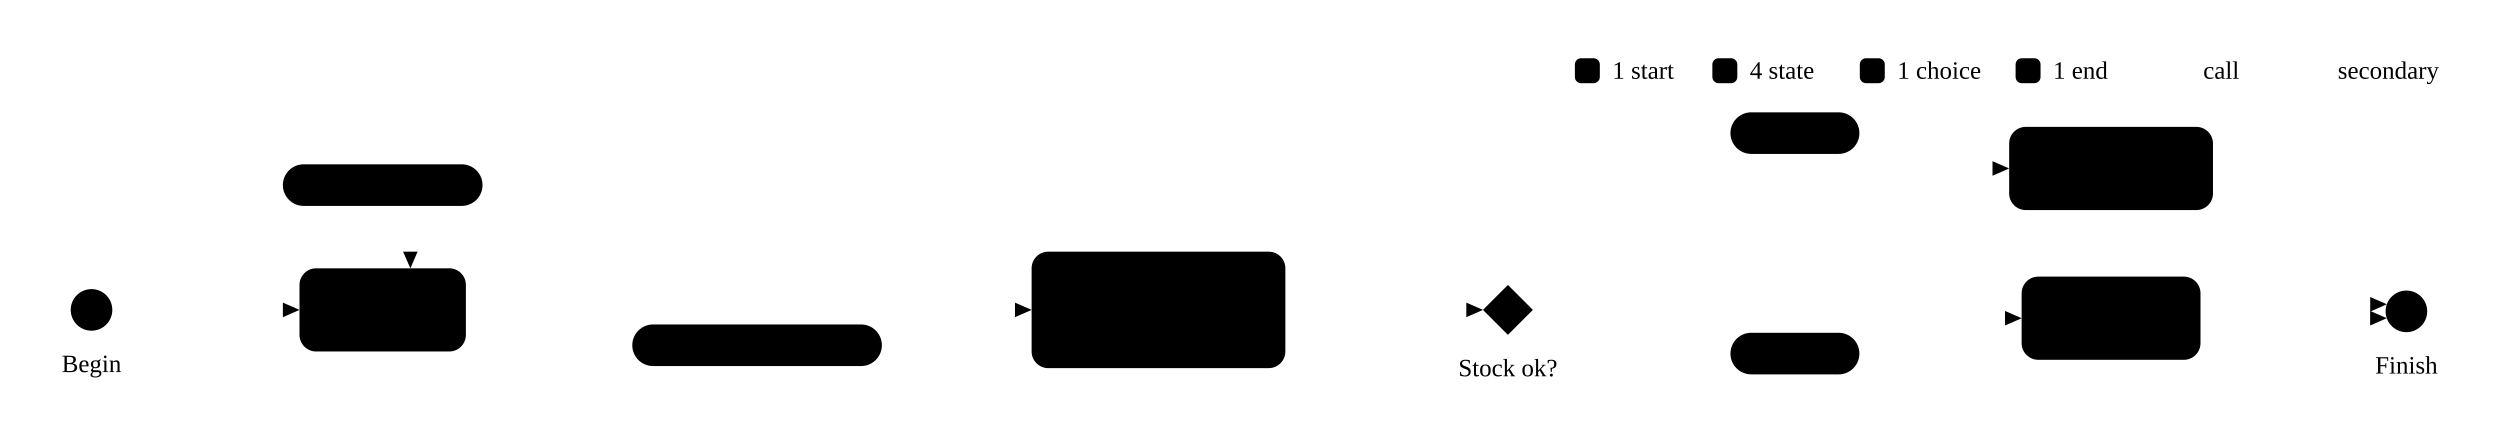
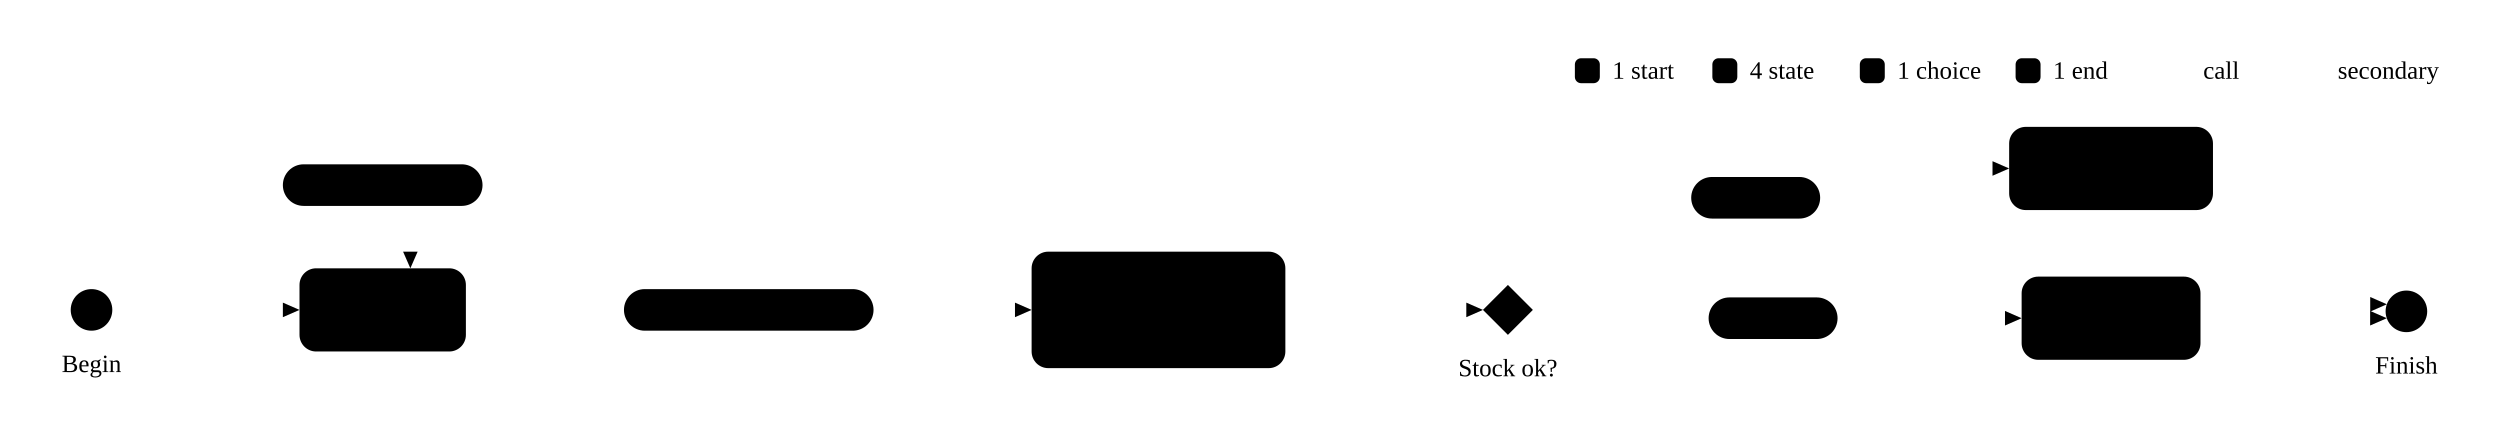
<svg xmlns="http://www.w3.org/2000/svg" class="pa-diagram pa-type-state" viewBox="0 0 1202 210" role="graphics-document" aria-labelledby="d-title d-desc">
  <defs>
    <marker id="d-arrow" viewBox="0 0 8 8" refX="8" refY="4" markerWidth="8" markerHeight="8" markerUnits="userSpaceOnUse" orient="auto-start-reverse">
      <path class="pa-arrow-fill" d="M0 0.5L8 4L0 7.5Z" />
    </marker>
    <marker id="d-arrow-open" viewBox="0 0 8 8" refX="7.4" refY="4" markerWidth="8" markerHeight="8" markerUnits="userSpaceOnUse" orient="auto-start-reverse">
      <path class="pa-arrow-open" d="M0.8 0.8L7.4 4L0.8 7.2" />
    </marker>
  </defs>
  <g class="pa-edge pa-edge-solid" data-id="edge-0" data-from="begin" data-to="placed" data-family="bare">
    <path class="pa-wire" d="M54 149L144 149" fill="none" marker-end="url(#d-arrow)" />
  </g>
  <g class="pa-edge pa-edge-solid" data-id="edge-1" data-from="placed" data-to="paid" data-family="decision">
    <path class="pa-wire" d="M224 149L496 149" fill="none" marker-end="url(#d-arrow)" />
  </g>
  <g class="pa-edge pa-edge-solid" data-id="edge-2" data-from="paid" data-to="ok" data-family="decision">
    <path class="pa-wire" d="M618 149L713 149" fill="none" marker-end="url(#d-arrow)" />
  </g>
  <g class="pa-edge pa-edge-solid" data-id="edge-3" data-from="ok" data-to="shipped" data-family="decision">
    <path class="pa-wire" d="M733 153L972 153" fill="none" marker-end="url(#d-arrow)" />
  </g>
  <g class="pa-edge pa-edge-dashed" data-id="edge-4" data-from="ok" data-to="cancelled" data-family="decision">
-     <path class="pa-wire" d="M733 145L778 145Q784 145 784 139L784 87Q784 81 790 81L966 81" fill="none" marker-end="url(#d-arrow)" />
+     <path class="pa-wire" d="M733 145C784 145 784 81 966 81" fill="none" marker-end="url(#d-arrow)" />
  </g>
  <g class="pa-edge pa-edge-solid" data-id="edge-5" data-from="placed" data-to="placed" data-family="decision">
    <path class="pa-wire" d="M170.7 129L170.7 111Q170.7 105 176.7 105L191.3 105Q197.3 105 197.3 111L197.3 129" fill="none" marker-end="url(#d-arrow)" />
  </g>
  <g class="pa-edge pa-edge-solid" data-id="edge-6" data-from="shipped" data-to="finish" data-family="decision">
    <path class="pa-wire" d="M1058 153L1147.56 153" fill="none" marker-end="url(#d-arrow)" />
  </g>
  <g class="pa-edge pa-edge-solid" data-id="edge-7" data-from="cancelled" data-to="finish" data-family="decision">
-     <path class="pa-wire" d="M1064 81L1082 81Q1088 81 1088 87L1088 140.3Q1088 146.3 1094 146.3L1147.6 146.3" fill="none" marker-end="url(#d-arrow)" />
+     <path class="pa-wire" d="M1064 81C1088 81 1088 146.3 1147.6 146.3" fill="none" marker-end="url(#d-arrow)" />
  </g>
  <g class="pa-node pa-kind-start pa-family-bare pa-tone-neutral" data-id="begin" tabindex="0" role="graphics-symbol" aria-label="Begin: start">
    <path class="pa-shape pa-shape-filled-dot" d="M34 149A10 10 0 0 1 54 149A10 10 0 0 1 34 149Z" />
    <text class="pa-label" text-anchor="middle">
      <tspan x="44" y="178.9">Begin</tspan>
    </text>
  </g>
  <g class="pa-node pa-kind-state pa-family-decision pa-tone-neutral" data-id="placed" tabindex="0" role="graphics-symbol" aria-label="Placed: state">
    <path class="pa-shape pa-shape-rounded-rect" d="M152 129L216 129A8 8 0 0 1 224 137L224 161A8 8 0 0 1 216 169L152 169A8 8 0 0 1 144 161L144 137A8 8 0 0 1 152 129Z" />
    <text class="pa-label" text-anchor="middle">
      <tspan x="184" y="153.9">Placed</tspan>
    </text>
  </g>
  <g class="pa-node pa-kind-state pa-family-decision pa-tone-good" data-id="paid" tabindex="0" role="graphics-symbol" aria-label="Paid: state">
    <path class="pa-shape pa-shape-rounded-rect" d="M504 121L610 121A8 8 0 0 1 618 129L618 169A8 8 0 0 1 610 177L504 177A8 8 0 0 1 496 169L496 129A8 8 0 0 1 504 121Z" />
    <text class="pa-label" text-anchor="middle">
      <tspan x="557" y="145.75">Paid</tspan>
    </text>
    <text class="pa-note" text-anchor="middle">
      <tspan x="557" y="162.95">stock reserved</tspan>
    </text>
  </g>
  <g class="pa-node pa-kind-choice pa-family-decision pa-tone-neutral" data-id="ok" tabindex="0" role="graphics-symbol" aria-label="Stock ok?: choice">
    <path class="pa-shape pa-shape-small-diamond" d="M725 137L737 149L725 161L713 149Z" />
    <text class="pa-label" text-anchor="middle">
      <tspan x="725" y="180.9">Stock ok?</tspan>
    </text>
  </g>
  <g class="pa-node pa-kind-state pa-family-decision pa-tone-bad" data-id="cancelled" tabindex="0" role="graphics-symbol" aria-label="Cancelled: state">
    <path class="pa-shape pa-shape-rounded-rect" d="M974 61L1056 61A8 8 0 0 1 1064 69L1064 93A8 8 0 0 1 1056 101L974 101A8 8 0 0 1 966 93L966 69A8 8 0 0 1 974 61Z" />
    <text class="pa-label" text-anchor="middle">
      <tspan x="1015" y="85.9">Cancelled</tspan>
    </text>
  </g>
  <g class="pa-node pa-kind-state pa-family-decision pa-tone-neutral" data-id="shipped" tabindex="0" role="graphics-symbol" aria-label="Shipped: state">
    <path class="pa-shape pa-shape-rounded-rect" d="M980 133L1050 133A8 8 0 0 1 1058 141L1058 165A8 8 0 0 1 1050 173L980 173A8 8 0 0 1 972 165L972 141A8 8 0 0 1 980 133Z" />
    <text class="pa-label" text-anchor="middle">
      <tspan x="1015" y="157.9">Shipped</tspan>
    </text>
  </g>
  <g class="pa-node pa-kind-end pa-family-bare pa-tone-neutral" data-id="finish" tabindex="0" role="graphics-symbol" aria-label="Finish: end">
    <path class="pa-shape pa-shape-ringed-dot" d="M1147 149.7A10 10 0 0 1 1167 149.7A10 10 0 0 1 1147 149.7Z" />
    <path class="pa-decor pa-decor-dot" d="M1152 149.7A5 5 0 0 1 1162 149.7A5 5 0 0 1 1152 149.7Z" />
    <text class="pa-label" text-anchor="middle">
      <tspan x="1157" y="179.6">Finish</tspan>
    </text>
  </g>
  <g class="pa-edge-label" data-edge="edge-1">
-     <rect class="pa-edge-plate" x="304" y="156" width="120" height="20" rx="10" />
+     <rect class="pa-edge-plate" x="300" y="139" width="120" height="20" rx="10" />
    <text class="pa-edge-text" text-anchor="middle">
-       <tspan x="364" y="170.2">payment captured</tspan>
+       <tspan x="360" y="153.2">payment captured</tspan>
    </text>
  </g>
  <g class="pa-edge-label" data-edge="edge-3">
-     <rect class="pa-edge-plate" x="832" y="160" width="62" height="20" rx="10" />
+     <rect class="pa-edge-plate" x="821.5" y="143" width="62" height="20" rx="10" />
    <text class="pa-edge-text" text-anchor="middle">
-       <tspan x="863" y="174.2">in stock</tspan>
+       <tspan x="852.5" y="157.2">in stock</tspan>
    </text>
  </g>
  <g class="pa-edge-label" data-edge="edge-4">
-     <rect class="pa-edge-plate" x="832" y="54" width="62" height="20" rx="10" />
+     <rect class="pa-edge-plate" x="813.13" y="85.09" width="62" height="20" rx="10" />
    <text class="pa-edge-text" text-anchor="middle">
-       <tspan x="863" y="68.2">sold out</tspan>
+       <tspan x="844.13" y="99.29">sold out</tspan>
    </text>
  </g>
  <g class="pa-edge-label" data-edge="edge-5">
    <rect class="pa-edge-plate" x="136" y="79" width="96" height="20" rx="10" />
    <text class="pa-edge-text" text-anchor="middle">
      <tspan x="184" y="93.2">retry payment</tspan>
    </text>
  </g>
  <g class="pa-legend" aria-hidden="true">
    <rect class="pa-swatch pa-family-bare" x="757.2" y="28" width="12" height="12" rx="3" />
    <text class="pa-legend-text" text-anchor="start">
      <tspan x="775.2" y="37.85">1 start</tspan>
    </text>
    <rect class="pa-swatch pa-family-decision" x="823.3" y="28" width="12" height="12" rx="3" />
    <text class="pa-legend-text" text-anchor="start">
      <tspan x="841.3" y="37.85">4 state</tspan>
    </text>
    <rect class="pa-swatch pa-family-decision" x="894.2" y="28" width="12" height="12" rx="3" />
    <text class="pa-legend-text" text-anchor="start">
      <tspan x="912.2" y="37.85">1 choice</tspan>
    </text>
    <rect class="pa-swatch pa-family-bare" x="969.1" y="28" width="12" height="12" rx="3" />
    <text class="pa-legend-text" text-anchor="start">
      <tspan x="987.1" y="37.85">1 end</tspan>
    </text>
    <g class="pa-legend-sample pa-edge-solid">
      <path class="pa-wire" d="M1029.3 34L1053.3 34" />
    </g>
    <text class="pa-legend-text" text-anchor="start">
      <tspan x="1059.3" y="37.85">call</tspan>
    </text>
    <g class="pa-legend-sample pa-edge-dashed">
      <path class="pa-wire" d="M1094 34L1118 34" />
    </g>
    <text class="pa-legend-text" text-anchor="start">
      <tspan x="1124" y="37.85">secondary</tspan>
    </text>
  </g>
</svg>
